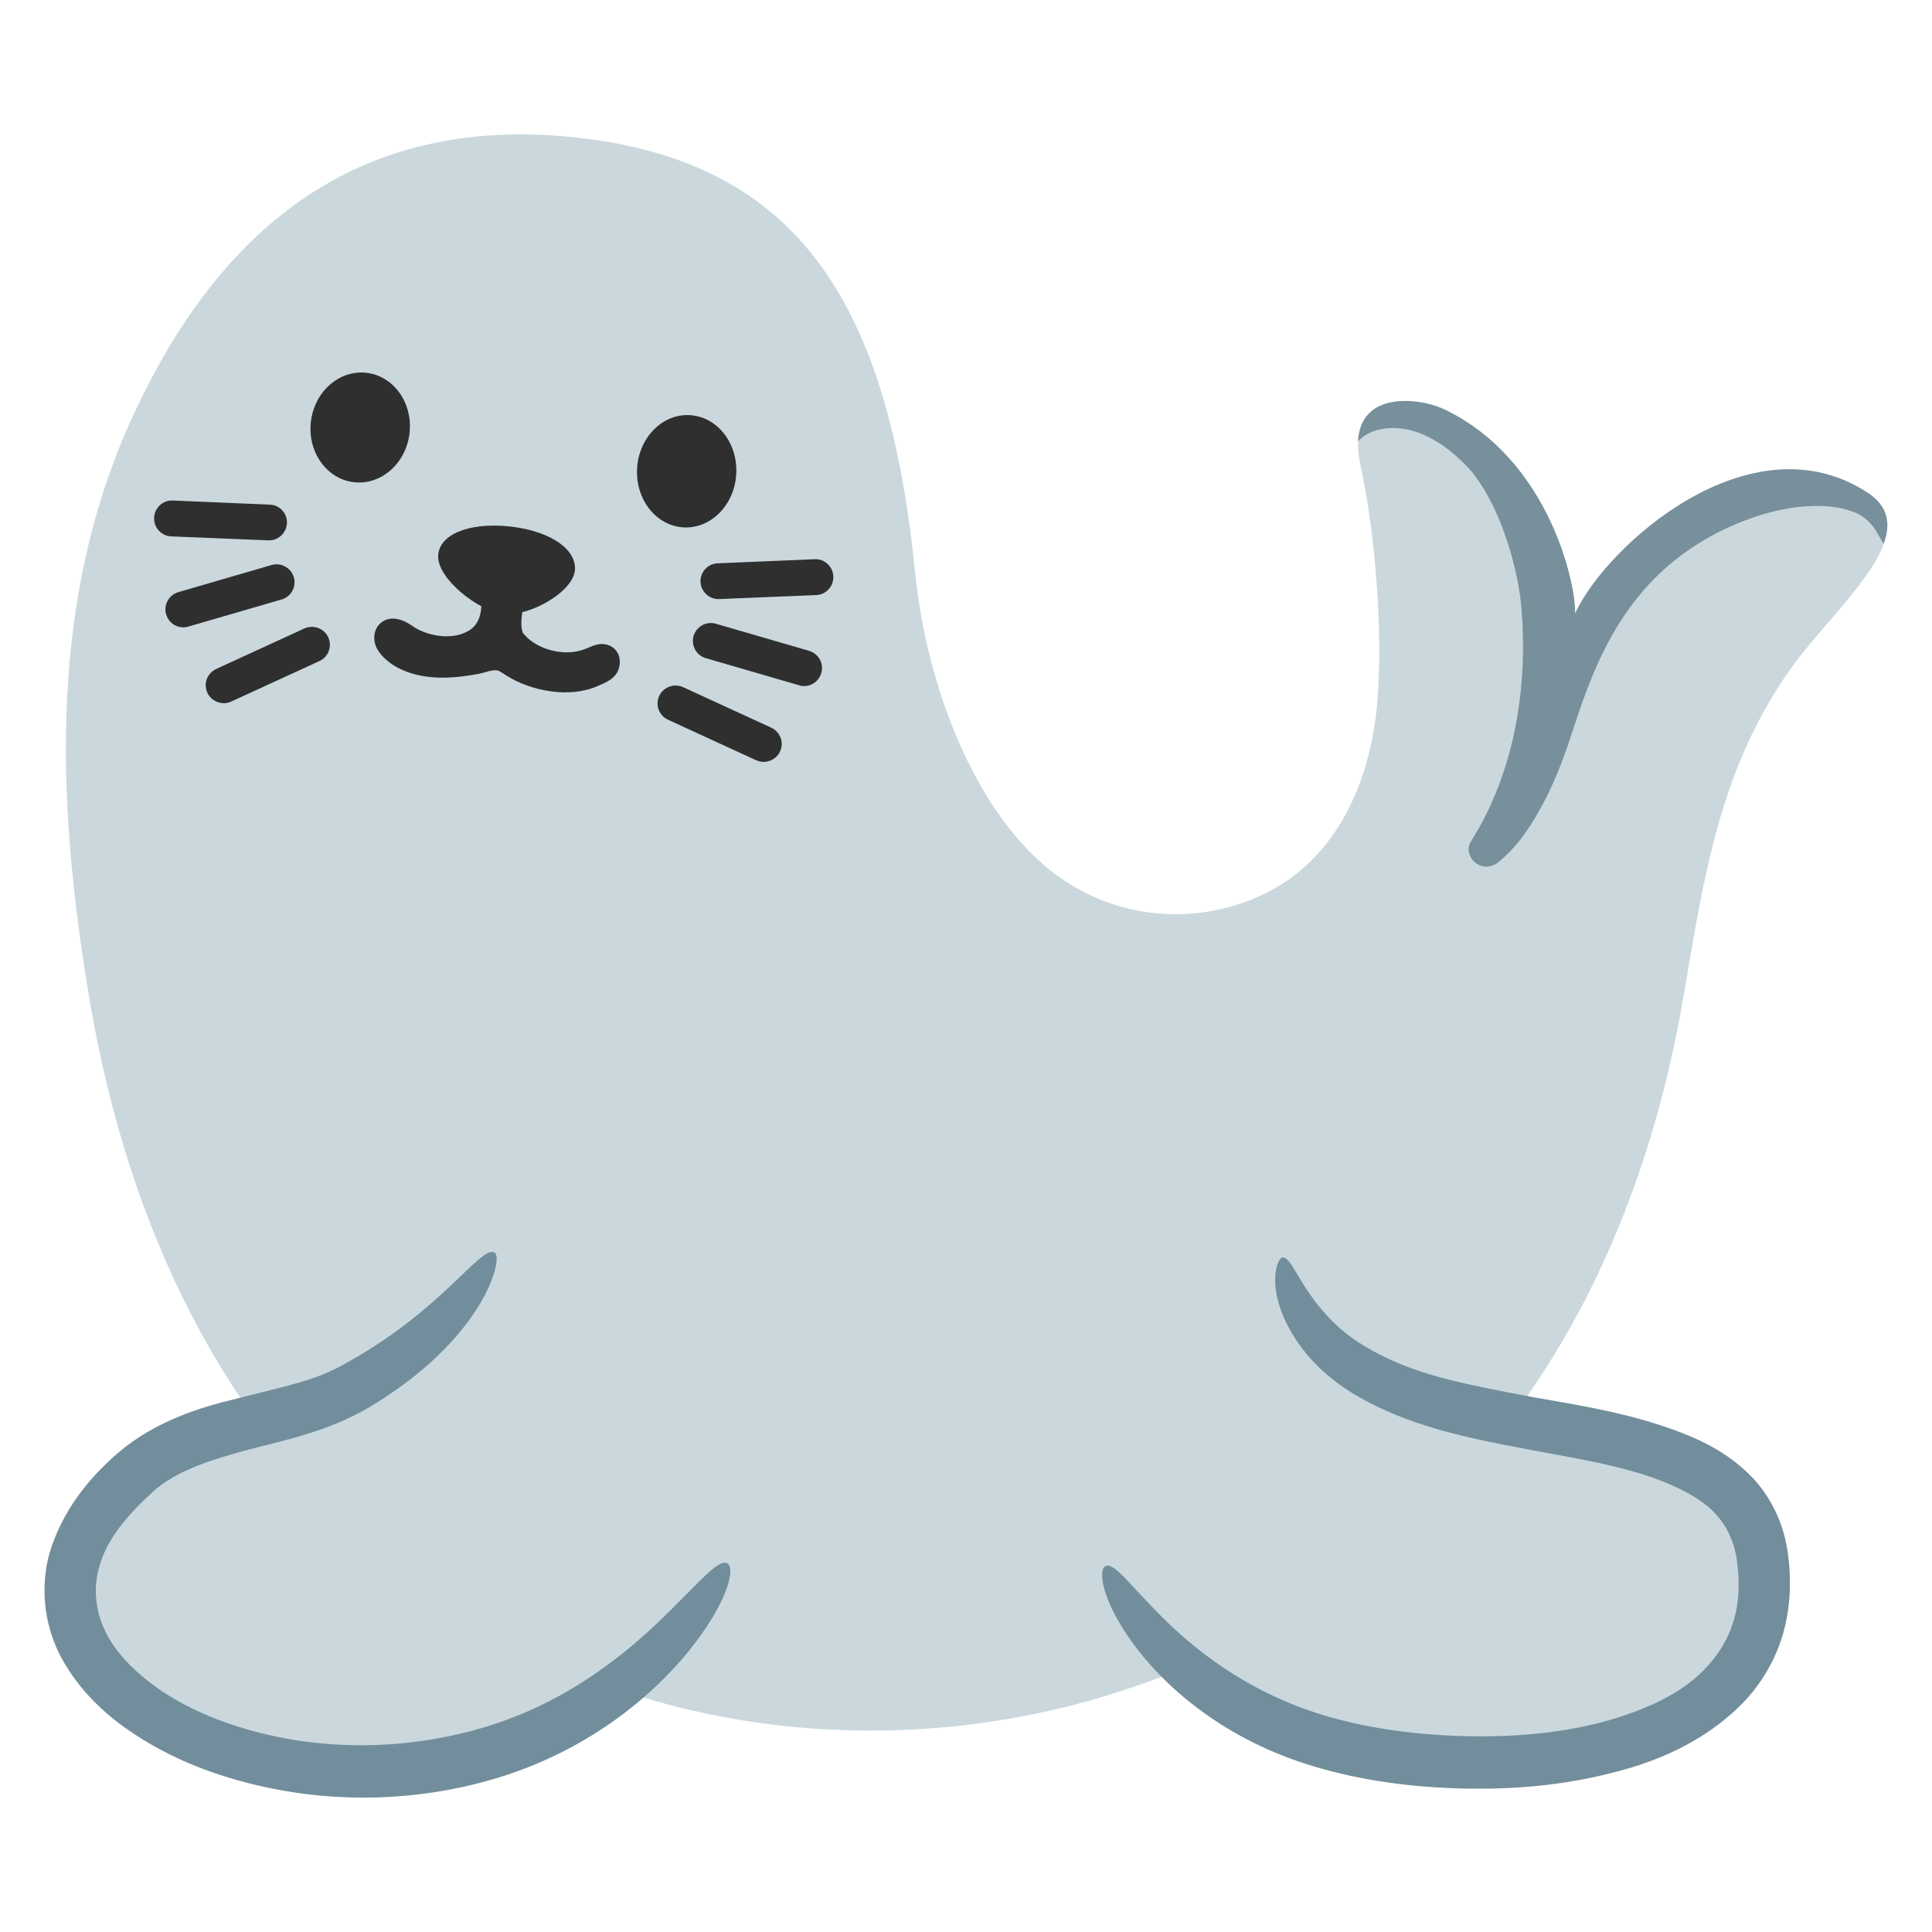
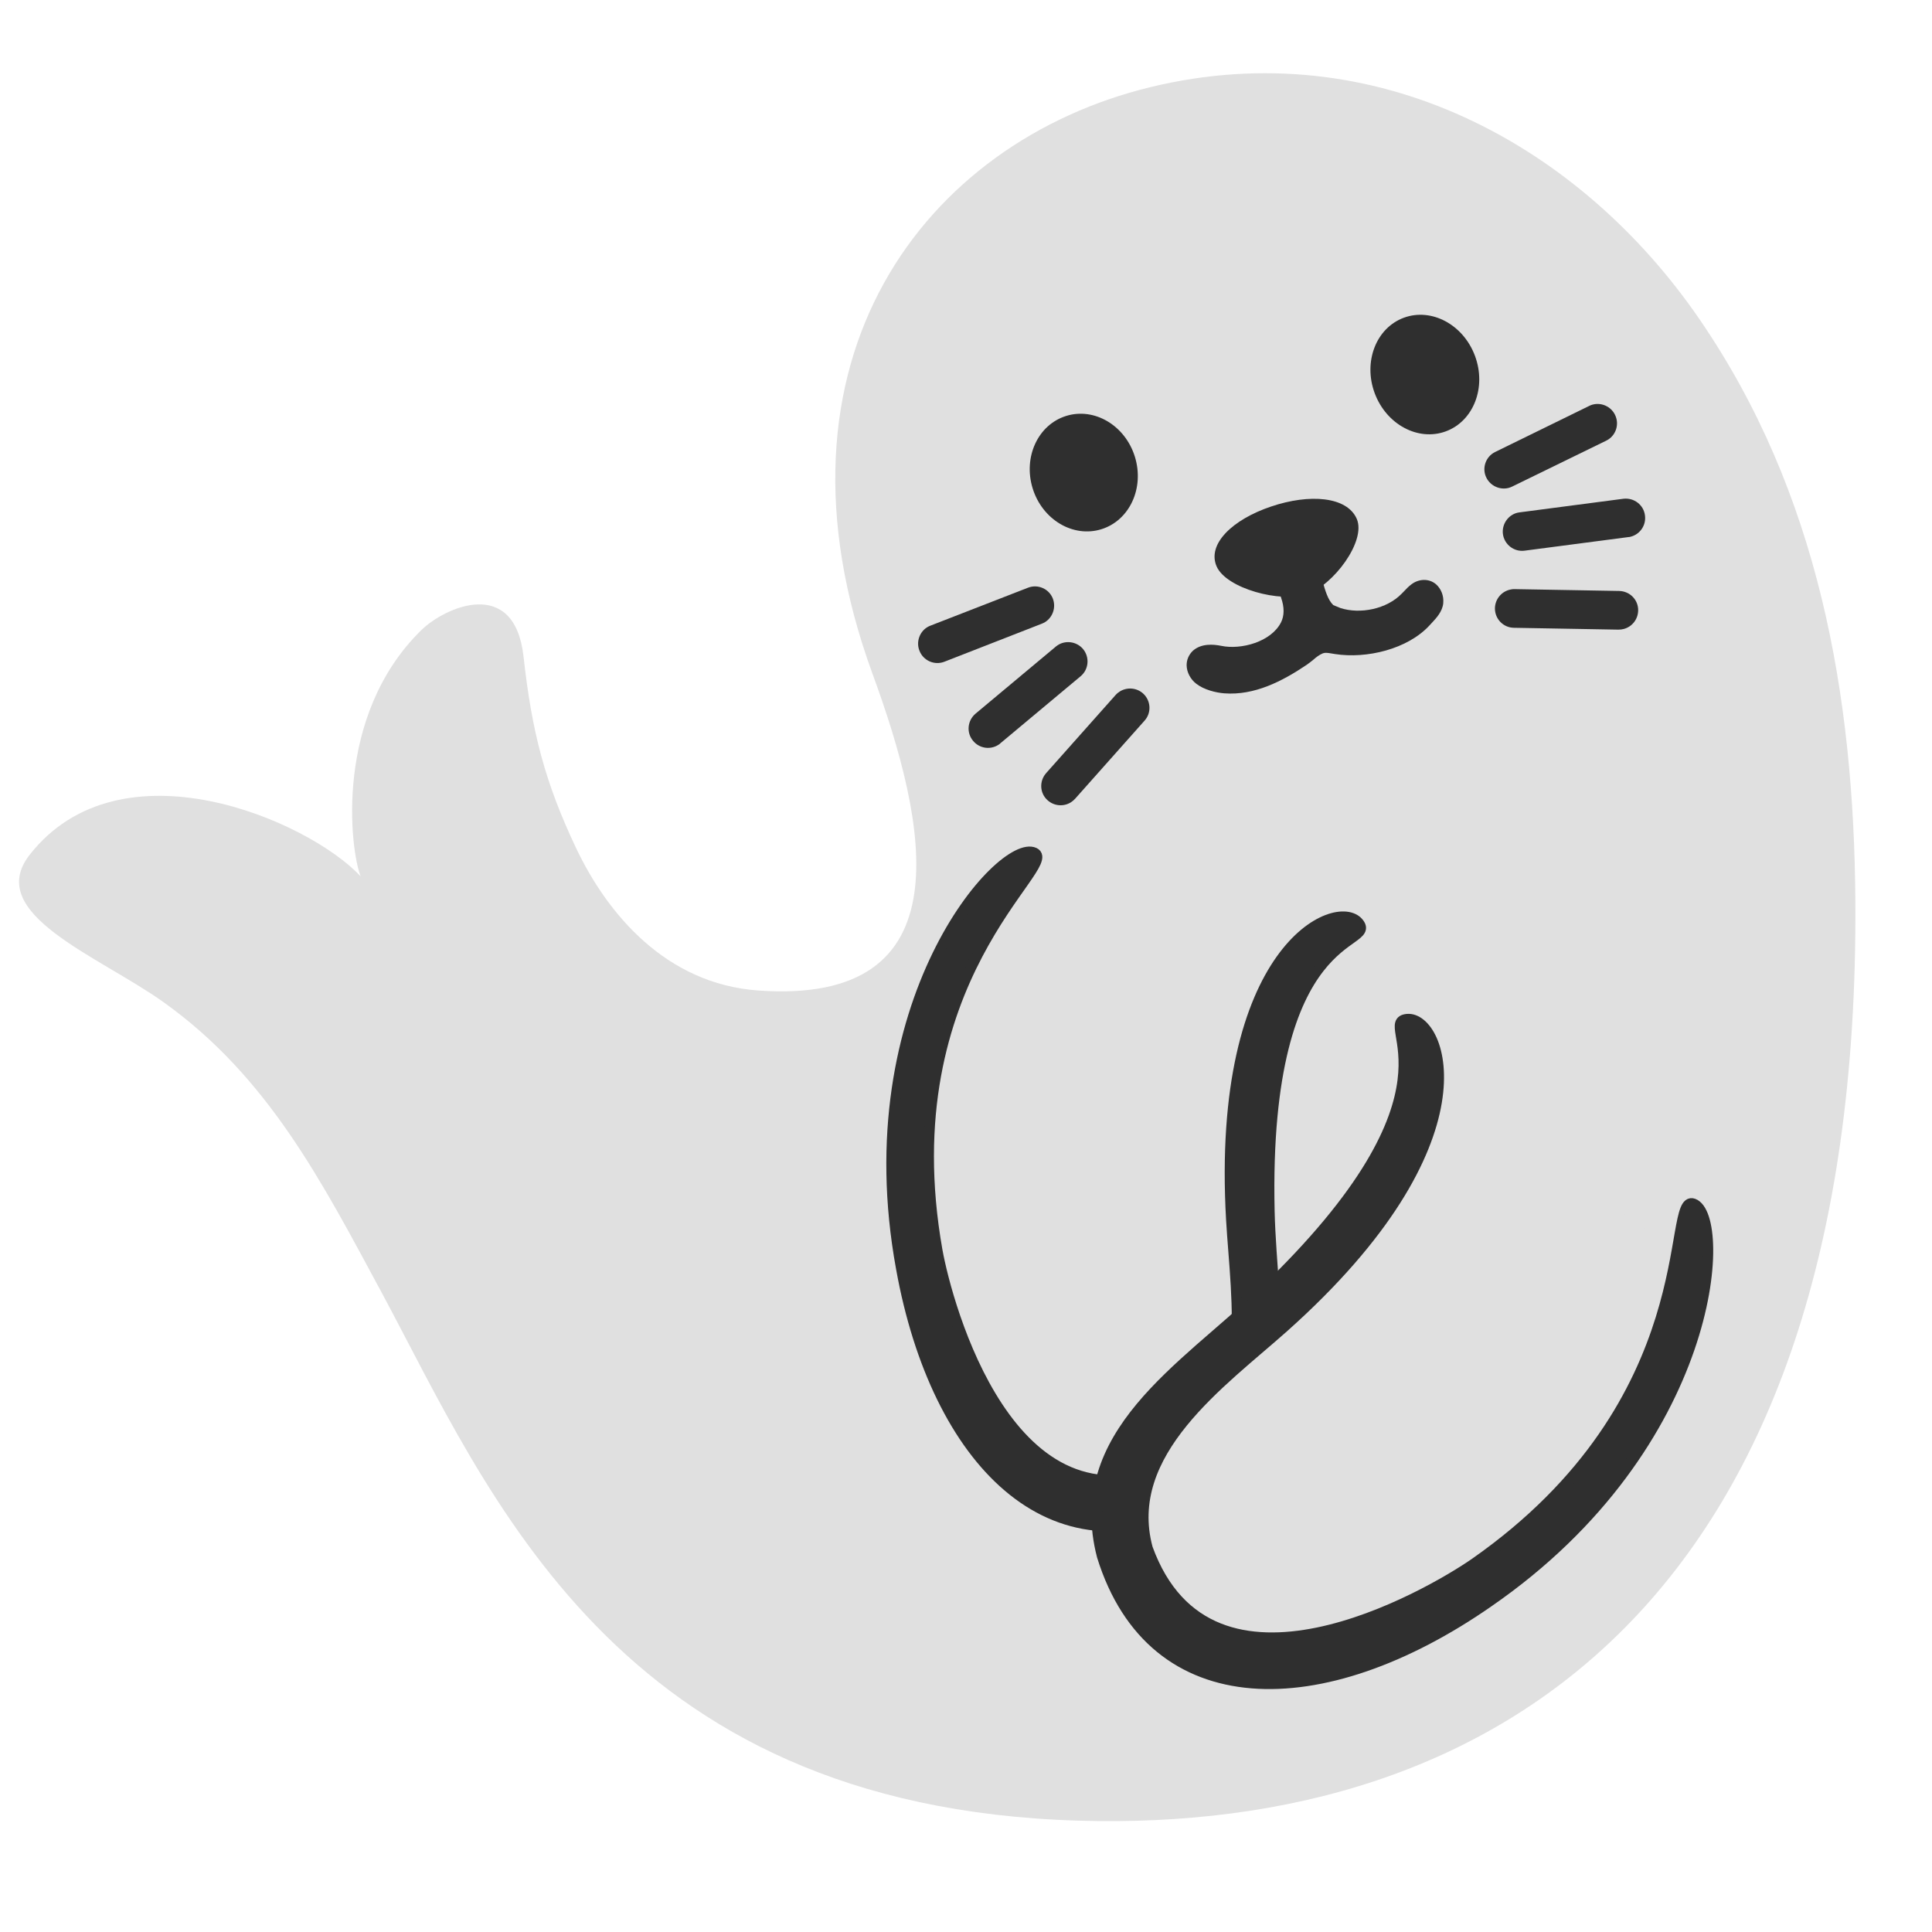
<svg xmlns="http://www.w3.org/2000/svg" version="1.1" id="Layer_7" x="0px" y="0px" viewBox="0 0 128 128" style="enable-background:new 0 0 128 128;" xml:space="preserve">
  <defs id="defs65426">
    <radialGradient id="SVGID_1_" cx="34.739" cy="55.447" r="137.247" gradientTransform="matrix(0.9434 0.3318 -0.2479 0.7049 15.715 4.8349)" gradientUnits="userSpaceOnUse">
      <stop offset="0.087" style="stop-color:#CFD8DC;stop-opacity:0" id="stop65404" />
      <stop offset="0.959" style="stop-color:#6899AD" id="stop65406" />
    </radialGradient>
  </defs>
-   <path style="fill:#cad8dd" d="m 104.35,40.657 c 0.09,-1.8 -1.64,-10.16 -8.63,-13.52 -1.86,-0.9 -6.69,-1.38 -5.59,3.66 1.03,4.69 1.58,11.9 1.04,16.51 -0.54,4.55 -2.62,9.92 -8.01,12.19 -4.68,1.97 -10.02,1.21 -13.93,-2.13 -5.2,-4.45 -7.939,-12.832 -8.595,-19.379 C 58.868,20.325 53.075,10.763 38.261,9.119 23.447,7.475 14.414,15.428 8.828,27.51 3.221,39.636 3.73,52.847 5.85,65.737 13.01,109.267 47.87,120.057 73.19,112.377 c 28.11,-8.52 35.96,-32.27 38.37,-46.49 1.32,-7.76 2.4,-15.1 7.17,-21.71 2.94,-4.07 8.98,-8.93 5.01,-11.53 -7.8,-5.1 -17.39,3.59 -19.39,8.01 z" id="path65354" />
-   <path id="circle65356" style="fill:#2f2f2f" d="m 27.133,28.692 c -0.226,2.002 -1.873,3.459 -3.678,3.256 -1.806,-0.204 -3.086,-1.992 -2.86,-3.993 0.226,-2.002 1.873,-3.459 3.678,-3.256 1.806,0.204 3.086,1.992 2.86,3.993 z" />
-   <path id="circle65358" style="fill:#2f2f2f" d="m 48.778,31.412 c -0.119,2.053 -1.685,3.633 -3.499,3.528 -1.814,-0.105 -3.188,-1.855 -3.07,-3.908 0.119,-2.053 1.685,-3.633 3.499,-3.528 1.814,0.105 3.188,1.855 3.07,3.908 z" />
-   <path style="fill:#2f2f2f;fill-opacity:1;stroke-width:1" d="m 38.097,37.674 c -0.01,1.488 -2.966,3.16 -4.672,3.007 -1.706,-0.153 -4.406,-2.315 -4.396,-3.802 0.01,-1.488 2.048,-2.241 4.541,-2.02 2.505,0.219 4.534,1.315 4.526,2.815 z" id="path65362" />
-   <g id="g65396" transform="translate(1.110017,-2.603381)">
-     <g id="g65380">
-       <g id="g65370">
+   <path style="fill:#e0e0e0;stroke-width:1" d="m 23.893,58.059 c -0.694,-1.755 -1.786,-10.628 4.019,-16.309 1.543,-1.517 6.172,-3.616 6.774,1.753 0.554,4.998 1.414,8.327 3.498,12.719 2.064,4.332 5.931,8.959 12.039,9.4 C 64.097,66.621 61.419,54.512 57.804,44.634 50.198,23.851 61.281,9.396 76.222,5.772 91.163,2.149 104.667,9.62 112.565,21.105 120.493,32.632 122.836,46.07 122.923,59.749 123.215,105.946 99.125,121.458 71.43,120.623 40.684,119.702 32.383,98.801 25.216,85.506 21.3,78.252 17.763,71.335 10.812,66.38 6.529,63.331 -1.095,60.539 1.97,56.627 7.993,48.948 20.424,54.347 23.893,58.059 Z" id="path65354" />
+   <g id="g65396" transform="matrix(1.01356,0,0,1.01356,-1.017469,-4.335869)" style="stroke-width:0.987">
+     <g id="g65380" style="stroke-width:0.987">
+       <g id="g65370" style="stroke-width:0.987">
				
			</g>
-       <g id="g65374">
+       <g id="g65374" style="stroke-width:0.987">
				
			</g>
-       <g id="g65378">
+       <g id="g65378" style="stroke-width:0.987">
				
			</g>
    </g>
-     <g id="g65394">
-       <g id="g65384">
+     <g id="g65394" style="stroke-width:0.987">
+       <g id="g65384" style="stroke-width:0.987">
				
			</g>
-       <g id="g65388">
+       <g id="g65388" style="stroke-width:0.987">
				
			</g>
-       <g id="g65392">
+       <g id="g65392" style="stroke-width:0.987">
				
			</g>
    </g>
  </g>
-   <g id="g65402" transform="translate(1.110017,-2.603381)">
+   <g id="g65402" transform="matrix(1.01356,0,0,1.01356,-1.017469,-4.335869)" style="stroke-width:0.987">
		
		
	</g>
-   <path id="path65411" style="fill:#78909c;stroke-width:1" d="M 92.844 26.57 C 91.411 26.637 90.078 27.305 89.98 29.221 C 90.114 29.107 90.243 28.988 90.381 28.879 C 91.471 28.183 92.886 28.246 94.057 28.699 C 95.417 29.227 96.568 30.187 97.529 31.268 C 98.724 32.791 99.481 34.607 100.041 36.447 C 100.353 37.496 100.589 38.567 100.73 39.652 C 100.761 39.896 100.796 40.224 100.816 40.502 C 101.169 45.106 100.498 49.911 98.398 54.08 C 98.098 54.693 97.742 55.278 97.391 55.861 C 97.101 56.464 97.541 57.205 98.158 57.369 C 98.611 57.523 99.093 57.317 99.42 56.998 C 100.7 55.912 101.604 54.461 102.369 52.984 C 103.211 51.356 103.81 49.622 104.371 47.881 C 104.629 47.101 104.9 46.318 105.188 45.57 C 105.944 43.592 106.9 41.671 108.186 39.98 C 108.341 39.776 108.552 39.51 108.738 39.289 C 110.213 37.534 112.075 36.116 114.137 35.119 C 114.237 35.071 114.434 34.975 114.576 34.912 C 115.073 34.686 115.582 34.483 116.098 34.303 C 116.235 34.255 116.47 34.177 116.646 34.123 C 117.331 33.913 118.031 33.747 118.74 33.643 C 118.869 33.625 119.103 33.593 119.271 33.576 C 120.503 33.463 121.794 33.493 122.951 33.975 C 123.576 34.255 124.091 34.753 124.398 35.363 C 124.531 35.584 124.663 35.806 124.795 36.027 C 125.272 34.715 125.112 33.545 123.74 32.646 C 115.94 27.546 106.35 36.236 104.35 40.656 C 104.44 38.856 102.711 30.497 95.721 27.137 C 95.023 26.799 93.907 26.521 92.844 26.57 z " />
-   <path d="m 40.886,44.553 c -0.252,0.453 -0.765,0.671 -1.141,0.833 l -0.171,0.075 c -1.833,0.809 -4.384,0.338 -6.037,-0.713 l -0.172,-0.111 c -0.231,-0.151 -0.329,-0.212 -0.488,-0.232 -0.25,-0.008 -0.492,0.058 -0.711,0.128 -0.176,0.05 -0.351,0.093 -0.501,0.122 -1.779,0.323 -3.694,0.442 -5.337,-0.43 -0.454,-0.244 -1.052,-0.692 -1.346,-1.239 -0.21,-0.382 -0.245,-0.872 -0.091,-1.249 0.13,-0.323 0.387,-0.565 0.718,-0.685 0.658,-0.215 1.309,0.135 1.717,0.421 1.023,0.729 2.911,1.01 3.949,0.156 0.353,-0.295 0.566,-0.761 0.613,-1.385 l 0.02,-0.159 c -0.918,-0.157 4.383,0.308 2.727,0.234 -0.082,0.58 -0.169,1.199 0.011,1.626 l 0.328,0.341 c 0.959,0.85 2.587,1.203 3.807,0.704 l 0.213,-0.086 c 0.188,-0.081 0.367,-0.155 0.575,-0.201 0.558,-0.131 1.127,0.103 1.371,0.595 0.185,0.387 0.165,0.862 -0.055,1.254 z" style="fill:#2f2f2f;fill-rule:nonzero;stroke-width:0.757" id="path27816" />
-   <path id="path14" style="fill:#2f2f2f;fill-opacity:1;stroke-width:1" d="m 11.213,33.17 c -0.541,0.082 -0.982,0.554 -1.002,1.128 -0.031,0.657 0.482,1.215 1.138,1.239 l 6.422,0.263 c 0.078,0.004 0.156,3.1e-4 0.232,-0.011 0.546,-0.084 0.978,-0.554 1.007,-1.125 0.032,-0.649 -0.48,-1.208 -1.135,-1.231 l -6.425,-0.272 c -0.08,-0.005 -0.159,-0.001 -0.236,0.011 z m 6.894,4.237 c -0.039,0.007 -0.077,0.017 -0.115,0.028 l -6.177,1.795 c -0.631,0.19 -0.996,0.844 -0.806,1.475 0.167,0.58 0.735,0.935 1.319,0.845 0.061,-0.009 0.105,-0.016 0.156,-0.039 l 6.177,-1.795 c 0.624,-0.181 0.989,-0.843 0.806,-1.475 -0.178,-0.591 -0.778,-0.947 -1.36,-0.835 z m 2.403,4.132 c -0.116,0.015 -0.231,0.046 -0.343,0.097 l -5.839,2.683 c -0.602,0.279 -0.867,0.98 -0.589,1.574 0.232,0.5 0.754,0.761 1.262,0.683 0.106,-0.016 0.21,-0.047 0.319,-0.095 l 5.839,-2.683 c 0.603,-0.271 0.859,-0.978 0.589,-1.574 -0.226,-0.489 -0.736,-0.749 -1.238,-0.685 z" />
-   <path style="fill:#cad8dd;fill-opacity:1;stroke-width:35.906;stroke-linecap:round" d="m 31.226,85.707 -9.429,8.015 -11.551,1.886 -5.893,8.25 1.886,7.072 8.015,4.715 16.737,0.943 10.608,-4.007 5.893,-7.072 z" id="path17756" />
-   <path style="fill:#728e9c;stroke-width:35.906;stroke-linecap:round" d="m 48.193,103.579 c 0.519,0.302 0.073,2.367 -2.168,5.308 -2.169,2.847 -6.249,6.638 -12.368,8.681 -5.128,1.7 -11.47,2.198 -17.935,0.372 -2.431,-0.68 -4.9,-1.722 -7.151,-3.273 -0.477,-0.323 -0.945,-0.677 -1.397,-1.062 -1.311,-1.117 -2.445,-2.465 -3.252,-4.053 -1.025,-2.081 -1.239,-4.447 -0.651,-6.621 0.84,-2.85 2.673,-5.065 4.551,-6.677 0,0 3.3e-6,-10e-7 3.3e-6,-10e-7 2.451,-2.086 5.395,-3.008 7.796,-3.575 3.036,-0.79 5.15,-1.159 7.115,-2.259 0,0 2e-6,-2e-6 2e-6,-2e-6 6.621,-3.608 9.124,-7.974 10.042,-7.433 0.599,0.353 -0.687,5.734 -8.406,10.305 -1e-6,0 -1e-6,10e-7 -2e-6,10e-7 -2.489,1.438 -4.99,2.018 -7.893,2.745 -2.255,0.623 -4.753,1.324 -6.364,2.816 1e-6,1e-6 -2e-6,2e-6 -2e-6,2e-6 -1.56,1.418 -3.059,3.093 -3.546,4.998 -0.389,1.324 -0.251,2.883 0.399,4.203 0.516,1.098 1.369,2.082 2.409,2.964 0.358,0.304 0.735,0.593 1.122,0.867 1.856,1.291 3.993,2.166 6.145,2.768 5.687,1.572 11.397,1.091 15.94,-0.372 5.321,-1.698 9.111,-4.935 11.415,-7.178 2.38,-2.317 3.613,-3.863 4.196,-3.524 z" id="path17600" />
-   <path style="fill:#cad8dd;fill-opacity:1;stroke-width:35.906;stroke-linecap:round" d="m 86.15,85.235 -11.033,21.507 5.846,5.602 13.201,4.125 15.912,-2.475 5.54,-3.418 1.296,-6.954 -3.536,-5.893 -14.026,-3.889 -9.665,-3.3 z" id="path17758" />
-   <path style="fill:#728e9c;stroke-width:35.906;stroke-linecap:round" d="m 84.94,83.315 c 0.638,-0.112 1.103,1.887 3.116,3.994 0.837,0.901 1.962,1.743 3.493,2.502 2.763,1.381 5.61,1.916 9.959,2.743 2.977,0.533 6.971,1.107 10.573,2.646 1.442,0.607 2.926,1.507 4.163,2.843 1.195,1.344 1.952,3.022 2.196,4.799 0.253,1.727 0.206,3.588 -0.313,5.42 -0.358,1.223 -0.931,2.378 -1.687,3.411 -0.218,0.298 -0.45,0.584 -0.695,0.858 -2.408,2.622 -5.602,4.059 -8.583,4.83 -3.658,0.987 -7.322,1.236 -10.666,1.119 -3.601,-0.113 -6.904,-0.639 -9.911,-1.595 0,0 -2e-6,0 -2e-6,0 -5.827,-1.845 -9.634,-5.368 -11.6,-8.111 -2.017,-2.813 -2.238,-4.77 -1.744,-5.012 0.566,-0.277 1.584,1.21 3.724,3.347 2.105,2.102 5.585,4.956 10.64,6.502 0,0 2e-6,0 2e-6,0 2.681,0.816 5.66,1.274 9.01,1.4 3.096,0.105 6.432,-0.086 9.66,-0.95 2.608,-0.731 5.267,-1.832 6.948,-3.784 0.171,-0.192 0.333,-0.392 0.486,-0.6 0.529,-0.722 0.928,-1.525 1.164,-2.355 0.373,-1.251 0.383,-2.641 0.195,-3.996 -0.173,-1.141 -0.647,-2.211 -1.365,-2.975 -0.743,-0.846 -1.841,-1.463 -2.993,-1.976 -2.969,-1.301 -6.778,-1.817 -9.841,-2.419 -4.307,-0.8 -7.67,-1.615 -10.797,-3.377 -1.819,-1.029 -3.172,-2.311 -4.089,-3.636 -2.282,-3.368 -1.372,-5.569 -1.043,-5.627 z" id="path17685" />
-   <path id="path1" style="fill:#2f2f2f;fill-opacity:1;stroke-width:1" d="m 54.207,37.059 c 0.541,0.082 0.982,0.554 1.002,1.128 0.031,0.657 -0.482,1.215 -1.138,1.239 l -6.422,0.263 c -0.078,0.004 -0.156,3.1e-4 -0.232,-0.011 -0.546,-0.084 -0.978,-0.554 -1.007,-1.125 -0.032,-0.649 0.48,-1.208 1.135,-1.231 l 6.425,-0.272 c 0.08,-0.005 0.159,-0.001 0.236,0.011 z m -6.894,4.237 c 0.039,0.007 0.077,0.017 0.115,0.028 l 6.177,1.795 c 0.631,0.19 0.996,0.844 0.806,1.475 -0.167,0.58 -0.735,0.935 -1.319,0.845 -0.061,-0.009 -0.105,-0.016 -0.156,-0.039 l -6.177,-1.795 c -0.624,-0.181 -0.989,-0.843 -0.806,-1.475 0.178,-0.591 0.778,-0.947 1.36,-0.835 z m -2.403,4.132 c 0.116,0.015 0.231,0.046 0.343,0.097 l 5.839,2.683 c 0.602,0.279 0.867,0.98 0.589,1.574 -0.232,0.5 -0.754,0.761 -1.262,0.683 -0.106,-0.016 -0.21,-0.047 -0.319,-0.095 L 44.261,47.686 c -0.603,-0.271 -0.859,-0.978 -0.589,-1.574 0.226,-0.489 0.736,-0.749 1.238,-0.685 z" />
+   <g id="g15" transform="matrix(-0.8067705,0.6456731,0.6456731,0.8067705,114.4232,-35.54551)" style="stroke-width:0.968">
+     <path id="circle65356" style="fill:#2f2f2f;stroke-width:0.968" d="m 69.436,25.995 c 0.768,1.955 2.82,2.979 4.583,2.286 1.763,-0.692 2.571,-2.839 1.803,-4.794 -0.768,-1.955 -2.82,-2.979 -4.583,-2.286 -1.763,0.692 -2.571,2.839 -1.803,4.794 z" />
+     <path id="circle65358" style="fill:#2f2f2f;stroke-width:0.968" d="m 48.372,34.575 c 0.674,2.036 2.678,3.204 4.476,2.609 1.799,-0.595 2.71,-2.728 2.037,-4.764 -0.674,-2.036 -2.678,-3.204 -4.476,-2.609 -1.799,0.595 -2.71,2.728 -2.037,4.764 z" />
+     <path style="fill:#2f2f2f;fill-opacity:1;stroke-width:0.968" d="m 60.819,37.999 c 0.412,1.496 3.839,2.383 5.516,1.768 1.677,-0.614 3.812,-3.52 3.401,-5.015 -0.412,-1.496 -2.667,-1.704 -5.119,-0.809 -2.464,0.896 -4.211,2.548 -3.798,4.057 z" id="path65362" />
+     <path d="m 59.866,45.68 c 0.376,0.388 0.951,0.469 1.374,0.531 l 0.193,0.029 c 2.064,0.32 4.507,-0.842 5.887,-2.347 l 0.143,-0.158 c 0.192,-0.214 0.274,-0.302 0.429,-0.365 0.249,-0.075 0.512,-0.074 0.751,-0.064 0.191,0.003 0.379,-0.002 0.537,-0.012 1.879,-0.155 3.84,-0.551 5.259,-1.873 0.391,-0.368 0.872,-0.981 1.021,-1.611 0.108,-0.442 0.011,-0.944 -0.245,-1.282 C 74.997,38.238 74.672,38.064 74.307,38.032 c -0.721,-0.039 -1.282,0.489 -1.615,0.887 -0.833,1.01 -2.659,1.802 -3.935,1.223 -0.435,-0.201 -0.775,-0.613 -0.991,-1.229 l -0.063,-0.155 c 0.882,-0.406 -4.331,1.493 -2.683,0.972 0.239,0.562 0.494,1.162 0.428,1.641 l -0.239,0.432 c -0.736,1.115 -2.281,1.91 -3.644,1.736 l -0.238,-0.029 c -0.211,-0.031 -0.412,-0.057 -0.634,-0.048 -0.598,0.019 -1.107,0.408 -1.22,0.969 -0.082,0.44 0.066,0.912 0.394,1.248 z" style="fill:#2f2f2f;fill-rule:nonzero;stroke-width:0.733" id="path27816" />
+     <path id="path14" style="fill:#2f2f2f;fill-opacity:1;stroke-width:0.968" d="m 86.678,26.208 c 0.566,-0.064 1.138,0.293 1.313,0.865 0.209,0.653 -0.158,1.354 -0.812,1.554 l -6.396,1.998 c -0.078,0.025 -0.157,0.042 -0.237,0.051 -0.573,0.063 -1.135,-0.294 -1.318,-0.861 -0.208,-0.645 0.157,-1.346 0.811,-1.547 l 6.397,-2.007 c 0.08,-0.027 0.16,-0.044 0.241,-0.053 z m -5.8,6.127 c 0.041,-0.003 0.082,-0.004 0.124,-0.003 l 6.705,0.141 c 0.687,0.021 1.231,0.581 1.21,1.268 -0.011,0.629 -0.488,1.14 -1.1,1.207 -0.064,0.007 -0.111,0.013 -0.168,0.003 l -6.705,-0.141 c -0.678,-0.014 -1.223,-0.582 -1.21,-1.268 0.02,-0.644 0.528,-1.164 1.144,-1.207 z m -1.305,4.81 c 0.121,-0.016 0.245,-0.016 0.372,0.005 l 6.604,1.127 c 0.681,0.118 1.137,0.753 1.018,1.426 -0.099,0.566 -0.554,0.97 -1.087,1.028 -0.111,0.012 -0.224,0.01 -0.347,-0.009 l -6.604,-1.127 c -0.68,-0.11 -1.129,-0.753 -1.018,-1.426 0.096,-0.553 0.539,-0.953 1.062,-1.024 z" />
+     <path id="path1" style="fill:#2f2f2f;fill-opacity:1;stroke-width:0.968" d="m 44.428,41.727 c -0.522,0.228 -0.839,0.822 -0.705,1.406 0.146,0.67 0.814,1.094 1.48,0.94 l 6.538,-1.468 c 0.08,-0.018 0.157,-0.042 0.23,-0.074 0.527,-0.232 0.836,-0.822 0.71,-1.405 -0.143,-0.663 -0.809,-1.087 -1.476,-0.934 l -6.544,1.46 c -0.082,0.016 -0.161,0.042 -0.235,0.074 z m 8.086,2.406 c -0.037,0.018 -0.073,0.038 -0.109,0.06 l -5.736,3.475 c -0.584,0.362 -0.775,1.119 -0.414,1.703 0.324,0.539 0.992,0.743 1.556,0.495 0.059,-0.026 0.102,-0.044 0.147,-0.082 l 5.736,-3.475 c 0.58,-0.351 0.768,-1.116 0.414,-1.703 -0.339,-0.547 -1.039,-0.744 -1.594,-0.474 z m 3.535,3.513 c -0.113,0.046 -0.221,0.109 -0.319,0.19 L 50.574,52.114 c -0.531,0.443 -0.609,1.22 -0.169,1.744 0.369,0.441 0.964,0.563 1.455,0.347 0.103,-0.045 0.199,-0.104 0.296,-0.181 l 5.156,-4.278 c 0.534,-0.436 0.601,-1.217 0.169,-1.744 -0.36,-0.431 -0.943,-0.556 -1.432,-0.356 z" />
+   </g>
+   <path style="fill:#728e9c;stroke:#728e9c;stroke-width:0.7;stroke-linecap:round;stroke-dasharray:none;stroke-opacity:1" d="m 276.949,77.113 c -1.88,-0.857 1.186,6.076 -16.622,10.438 -6.896,0.937 -15.642,2.427 -17.777,10.142 -2.385,10.533 7.534,15.172 20.327,14.099 19.648,-1.582 23.041,-13.101 23.969,-15.414 1.008,-2.511 0.249,-5.785 -1.865,-10.177 -2.114,-4.391 -6.017,-8.17 -8.031,-9.089 z" id="path4" />
+   <path style="fill:#cad8dd;stroke-width:1" d="m 343.619,41.229 c 0.234,-1.815 -0.853,-10.414 -7.661,-14.37 -1.811,-1.059 -6.662,-1.928 -5.949,3.261 0.67,4.829 0.654,8.163 -0.259,12.786 -0.908,4.563 -3.44,9.833 -9.076,11.702 -4.893,1.622 -9.548,1.352 -13.118,-2.102 -4.747,-4.603 -6.7,-8.957 -6.586,-15.637 0.325,-18.975 -8.839,-27.93 -23.851,-29.841 -15.012,-1.912 -25.161,4.315 -31.03,16.488 -5.89,12.218 -6.015,27.337 -4.074,40.457 6.556,44.307 41.768,55.831 67.597,48.45 28.676,-8.189 35.73,-30.881 39.299,-45.083 1.952,-7.75 3.628,-15.093 8.981,-21.405 3.299,-3.886 9.799,-8.326 5.987,-11.273 -7.49,-5.782 -17.887,2.253 -20.262,6.568 z" id="path5" />
+   <path id="path6" style="fill:#2f2f2f;stroke-width:1" d="m 264.298,27.544 c -0.236,2.091 -1.956,3.613 -3.842,3.401 -1.886,-0.213 -3.224,-2.08 -2.988,-4.171 0.236,-2.091 1.956,-3.613 3.842,-3.401 1.886,0.213 3.224,2.08 2.988,4.171 z" />
+   <path id="path7" style="fill:#2f2f2f;stroke-width:1" d="m 286.906,30.385 c -0.124,2.145 -1.761,3.795 -3.655,3.685 -1.895,-0.11 -3.33,-1.937 -3.206,-4.082 0.124,-2.145 1.761,-3.795 3.655,-3.685 1.895,0.11 3.33,1.937 3.206,4.082 z" />
+   <path style="fill:#2f2f2f;fill-opacity:1;stroke-width:1" d="m 275.749,36.926 c -0.011,1.554 -3.098,3.301 -4.88,3.141 -1.782,-0.16 -4.602,-2.418 -4.592,-3.972 0.011,-1.554 2.139,-2.341 4.744,-2.11 2.616,0.228 4.736,1.374 4.728,2.941 z" id="path8" />
+   <path id="path9" style="fill:#78909c;stroke-width:1" d="m 333.091,26.057 c -1.456,-0.046 -2.858,0.524 -3.109,2.455 0.144,-0.105 0.284,-0.215 0.432,-0.314 1.159,-0.618 2.586,-0.442 3.735,0.11 1.335,0.642 2.424,1.706 3.311,2.875 1.088,1.637 1.71,3.536 2.131,5.442 0.233,1.086 0.386,2.189 0.443,3.299 0.012,0.249 0.021,0.584 0.019,0.867 -0.009,4.688 -1.069,9.499 -3.526,13.551 -0.352,0.597 -0.759,1.16 -1.162,1.723 -0.342,0.587 0.045,1.372 0.657,1.587 0.446,0.192 0.95,0.021 1.307,-0.275 1.382,-0.997 2.412,-2.395 3.304,-3.828 0.982,-1.581 1.726,-3.289 2.432,-5.007 0.323,-0.769 0.659,-1.54 1.01,-2.274 0.923,-1.942 2.043,-3.811 3.478,-5.42 0.174,-0.195 0.408,-0.447 0.614,-0.656 1.632,-1.659 3.629,-2.946 5.795,-3.792 0.105,-0.04 0.313,-0.123 0.461,-0.175 0.521,-0.19 1.052,-0.354 1.588,-0.496 0.143,-0.037 0.387,-0.098 0.57,-0.138 0.71,-0.159 1.432,-0.27 2.157,-0.32 0.132,-0.007 0.371,-0.022 0.543,-0.025 1.256,-0.017 2.56,0.116 3.693,0.696 0.61,0.333 1.092,0.878 1.355,1.521 0.116,0.234 0.232,0.469 0.349,0.704 0.587,-1.29 0.518,-2.488 -0.799,-3.506 -7.49,-5.782 -17.888,2.252 -20.263,6.567 0.234,-1.815 -0.852,-10.413 -7.66,-14.37 -0.679,-0.397 -0.353,-0.678 -1.434,-0.713 z" />
+   <path d="m 278.663,44.112 c -0.263,0.473 -0.799,0.7 -1.192,0.87 l -0.179,0.079 c -1.915,0.845 -4.58,0.353 -6.306,-0.745 l -0.179,-0.116 c -0.242,-0.157 -0.343,-0.221 -0.51,-0.242 -0.261,-0.008 -0.514,0.061 -0.743,0.133 -0.184,0.053 -0.367,0.097 -0.523,0.128 -1.858,0.337 -3.859,0.462 -5.575,-0.449 -0.474,-0.255 -1.098,-0.723 -1.406,-1.294 -0.219,-0.399 -0.255,-0.911 -0.096,-1.304 0.136,-0.337 0.405,-0.59 0.75,-0.715 0.687,-0.225 1.367,0.14 1.793,0.44 1.068,0.761 3.041,1.055 4.125,0.163 0.369,-0.308 0.591,-0.794 0.64,-1.447 l 0.021,-0.166 c -0.959,-0.164 4.578,0.322 2.848,0.245 -0.086,0.605 -0.177,1.253 0.011,1.699 l 0.343,0.356 c 1.001,0.888 2.702,1.257 3.976,0.735 l 0.223,-0.09 c 0.197,-0.085 0.384,-0.162 0.601,-0.21 0.583,-0.137 1.177,0.108 1.432,0.622 0.193,0.405 0.172,0.9 -0.057,1.31 z" style="fill:#2f2f2f;fill-rule:nonzero;stroke-width:0.757" id="path10" />
+   <path id="path11" style="fill:#2f2f2f;fill-opacity:1;stroke-width:1" d="m 247.668,32.221 c -0.565,0.085 -1.025,0.578 -1.047,1.178 -0.033,0.686 0.504,1.269 1.189,1.294 l 6.708,0.275 c 0.082,0.004 0.163,3.23e-4 0.242,-0.012 0.57,-0.088 1.022,-0.579 1.052,-1.175 0.034,-0.678 -0.501,-1.262 -1.186,-1.286 l -6.711,-0.284 c -0.084,-0.005 -0.166,-0.001 -0.247,0.011 z m 7.201,4.425 c -0.041,0.008 -0.081,0.017 -0.121,0.03 l -6.452,1.875 c -0.659,0.199 -1.041,0.882 -0.842,1.541 0.174,0.606 0.767,0.977 1.377,0.883 0.063,-0.01 0.11,-0.017 0.163,-0.041 l 6.452,-1.875 c 0.652,-0.189 1.033,-0.881 0.842,-1.541 -0.186,-0.618 -0.813,-0.989 -1.42,-0.872 z m 2.51,4.316 c -0.121,0.015 -0.242,0.048 -0.358,0.101 l -6.099,2.803 c -0.628,0.291 -0.906,1.023 -0.616,1.644 0.242,0.522 0.787,0.795 1.318,0.713 0.111,-0.017 0.219,-0.049 0.333,-0.099 l 6.099,-2.803 c 0.63,-0.283 0.898,-1.022 0.616,-1.644 -0.237,-0.511 -0.769,-0.782 -1.293,-0.715 z" />
+   <path style="fill:#cad8dd;fill-opacity:1;stroke-width:35.906;stroke-linecap:round" d="m 323.96,81.61 -9.636,21.384 6.494,6.018 13.966,4.889 16.227,-1.709 5.441,-3.204 0.771,-7.031 -4.132,-6.197 -14.799,-4.69 -10.248,-3.865 z" id="path12" />
+   <path style="fill:#728e9c;stroke:#728e9c;stroke-width:0.7;stroke-linecap:round;stroke-dasharray:none;stroke-opacity:1" d="m 322.554,79.588 c 1.977,-0.902 -1.654,6.351 17.537,11.035 7.112,1.736 15.841,1.749 18.088,9.865 2.509,11.082 -7.367,16.713 -20.822,15.584 -18.496,-1.489 -26.786,-14.339 -25.212,-16.216 1.281,-1.528 5.776,11.879 24.689,13.519 3.716,0.309 20.616,0.339 18.461,-11.816 -1.71,-6.444 -9.871,-7.133 -15.262,-8.251 -18.316,-3.796 -19.597,-12.753 -17.479,-13.719 z" id="path13" />
+   <path id="path15" style="fill:#2f2f2f;fill-opacity:1;stroke-width:1" d="m 292.577,36.284 c 0.565,0.085 1.025,0.578 1.047,1.178 0.033,0.686 -0.504,1.269 -1.189,1.294 l -6.708,0.275 c -0.082,0.004 -0.163,3.25e-4 -0.242,-0.012 -0.57,-0.088 -1.022,-0.579 -1.052,-1.175 -0.034,-0.678 0.501,-1.262 1.186,-1.286 l 6.711,-0.284 c 0.084,-0.005 0.166,-0.001 0.247,0.011 z m -7.201,4.425 c 0.041,0.008 0.08,0.017 0.121,0.03 l 6.452,1.875 c 0.659,0.199 1.041,0.882 0.842,1.541 -0.174,0.606 -0.767,0.977 -1.377,0.883 -0.063,-0.01 -0.11,-0.017 -0.163,-0.041 l -6.452,-1.875 c -0.652,-0.189 -1.033,-0.881 -0.842,-1.541 0.186,-0.618 0.813,-0.989 1.42,-0.872 z m -2.51,4.316 c 0.121,0.015 0.242,0.048 0.358,0.101 l 6.099,2.803 c 0.628,0.291 0.906,1.023 0.616,1.644 -0.242,0.522 -0.787,0.795 -1.318,0.713 -0.111,-0.017 -0.219,-0.049 -0.333,-0.099 L 282.188,47.384 c -0.63,-0.283 -0.898,-1.022 -0.616,-1.644 0.237,-0.511 0.769,-0.782 1.293,-0.715 z" />
+   <g id="g17" transform="matrix(0.250019,0.933032,-0.9330262,0.2499898,143.1773,-37.30095)" style="stroke-width:1.035">
+     <path style="fill:#e0e0e0;fill-opacity:1;stroke-width:37.171;stroke-linecap:round" d="m 85.59,81.575 -9.618,21.344 6.482,6.007 13.941,4.88 16.197,-1.706 5.431,-3.198 0.77,-7.018 -4.124,-6.185 -14.772,-4.682 -10.229,-3.858 z" id="path16" />
+     <path style="fill:#2f2f2f;fill-opacity:1;stroke:#2f2f2f;stroke-width:0.725;stroke-linecap:round;stroke-dasharray:none;stroke-opacity:1" d="m 84.186,79.556 c 1.974,-0.9 -1.651,6.34 17.505,11.015 7.099,1.732 15.812,1.746 18.055,9.847 2.505,11.061 -7.354,16.682 -20.784,15.556 -18.462,-1.487 -26.737,-14.313 -25.165,-16.187 1.279,-1.525 5.766,11.857 24.643,13.494 3.709,0.308 20.578,0.339 18.427,-11.795 -1.706,-6.432 -9.853,-7.12 -15.234,-8.236 C 83.351,89.461 82.072,80.521 84.186,79.556 Z" id="path17" />
+   </g>
+   <g id="g16" transform="matrix(-0.8592539,0.4960807,0.4960905,0.8592369,126.096,-42.59657)" style="stroke-width:1.008">
+     <path style="fill:#e0e0e0;fill-opacity:1;stroke-width:36.189;stroke-linecap:round" d="m 85.59,81.575 -9.618,21.344 6.482,6.007 13.941,4.88 16.197,-1.706 5.431,-3.198 0.77,-7.018 -4.124,-6.185 -14.772,-4.682 -10.229,-3.858 z" id="path17758" />
+     <path style="fill:#2f2f2f;fill-opacity:1;stroke:#2f2f2f;stroke-width:0.706;stroke-linecap:round;stroke-dasharray:none;stroke-opacity:1" d="m 84.186,79.556 c 1.974,-0.9 -1.651,6.34 17.505,11.015 7.099,1.732 15.812,1.746 18.055,9.847 2.505,11.061 -7.354,16.682 -20.784,15.556 -18.462,-1.487 -26.737,-14.313 -25.165,-16.187 1.279,-1.525 5.766,11.857 24.643,13.494 3.709,0.308 20.578,0.339 18.427,-11.795 -1.706,-6.432 -9.853,-7.12 -15.234,-8.236 C 83.351,89.461 82.072,80.521 84.186,79.556 Z" id="path17685" />
+   </g>
</svg>
